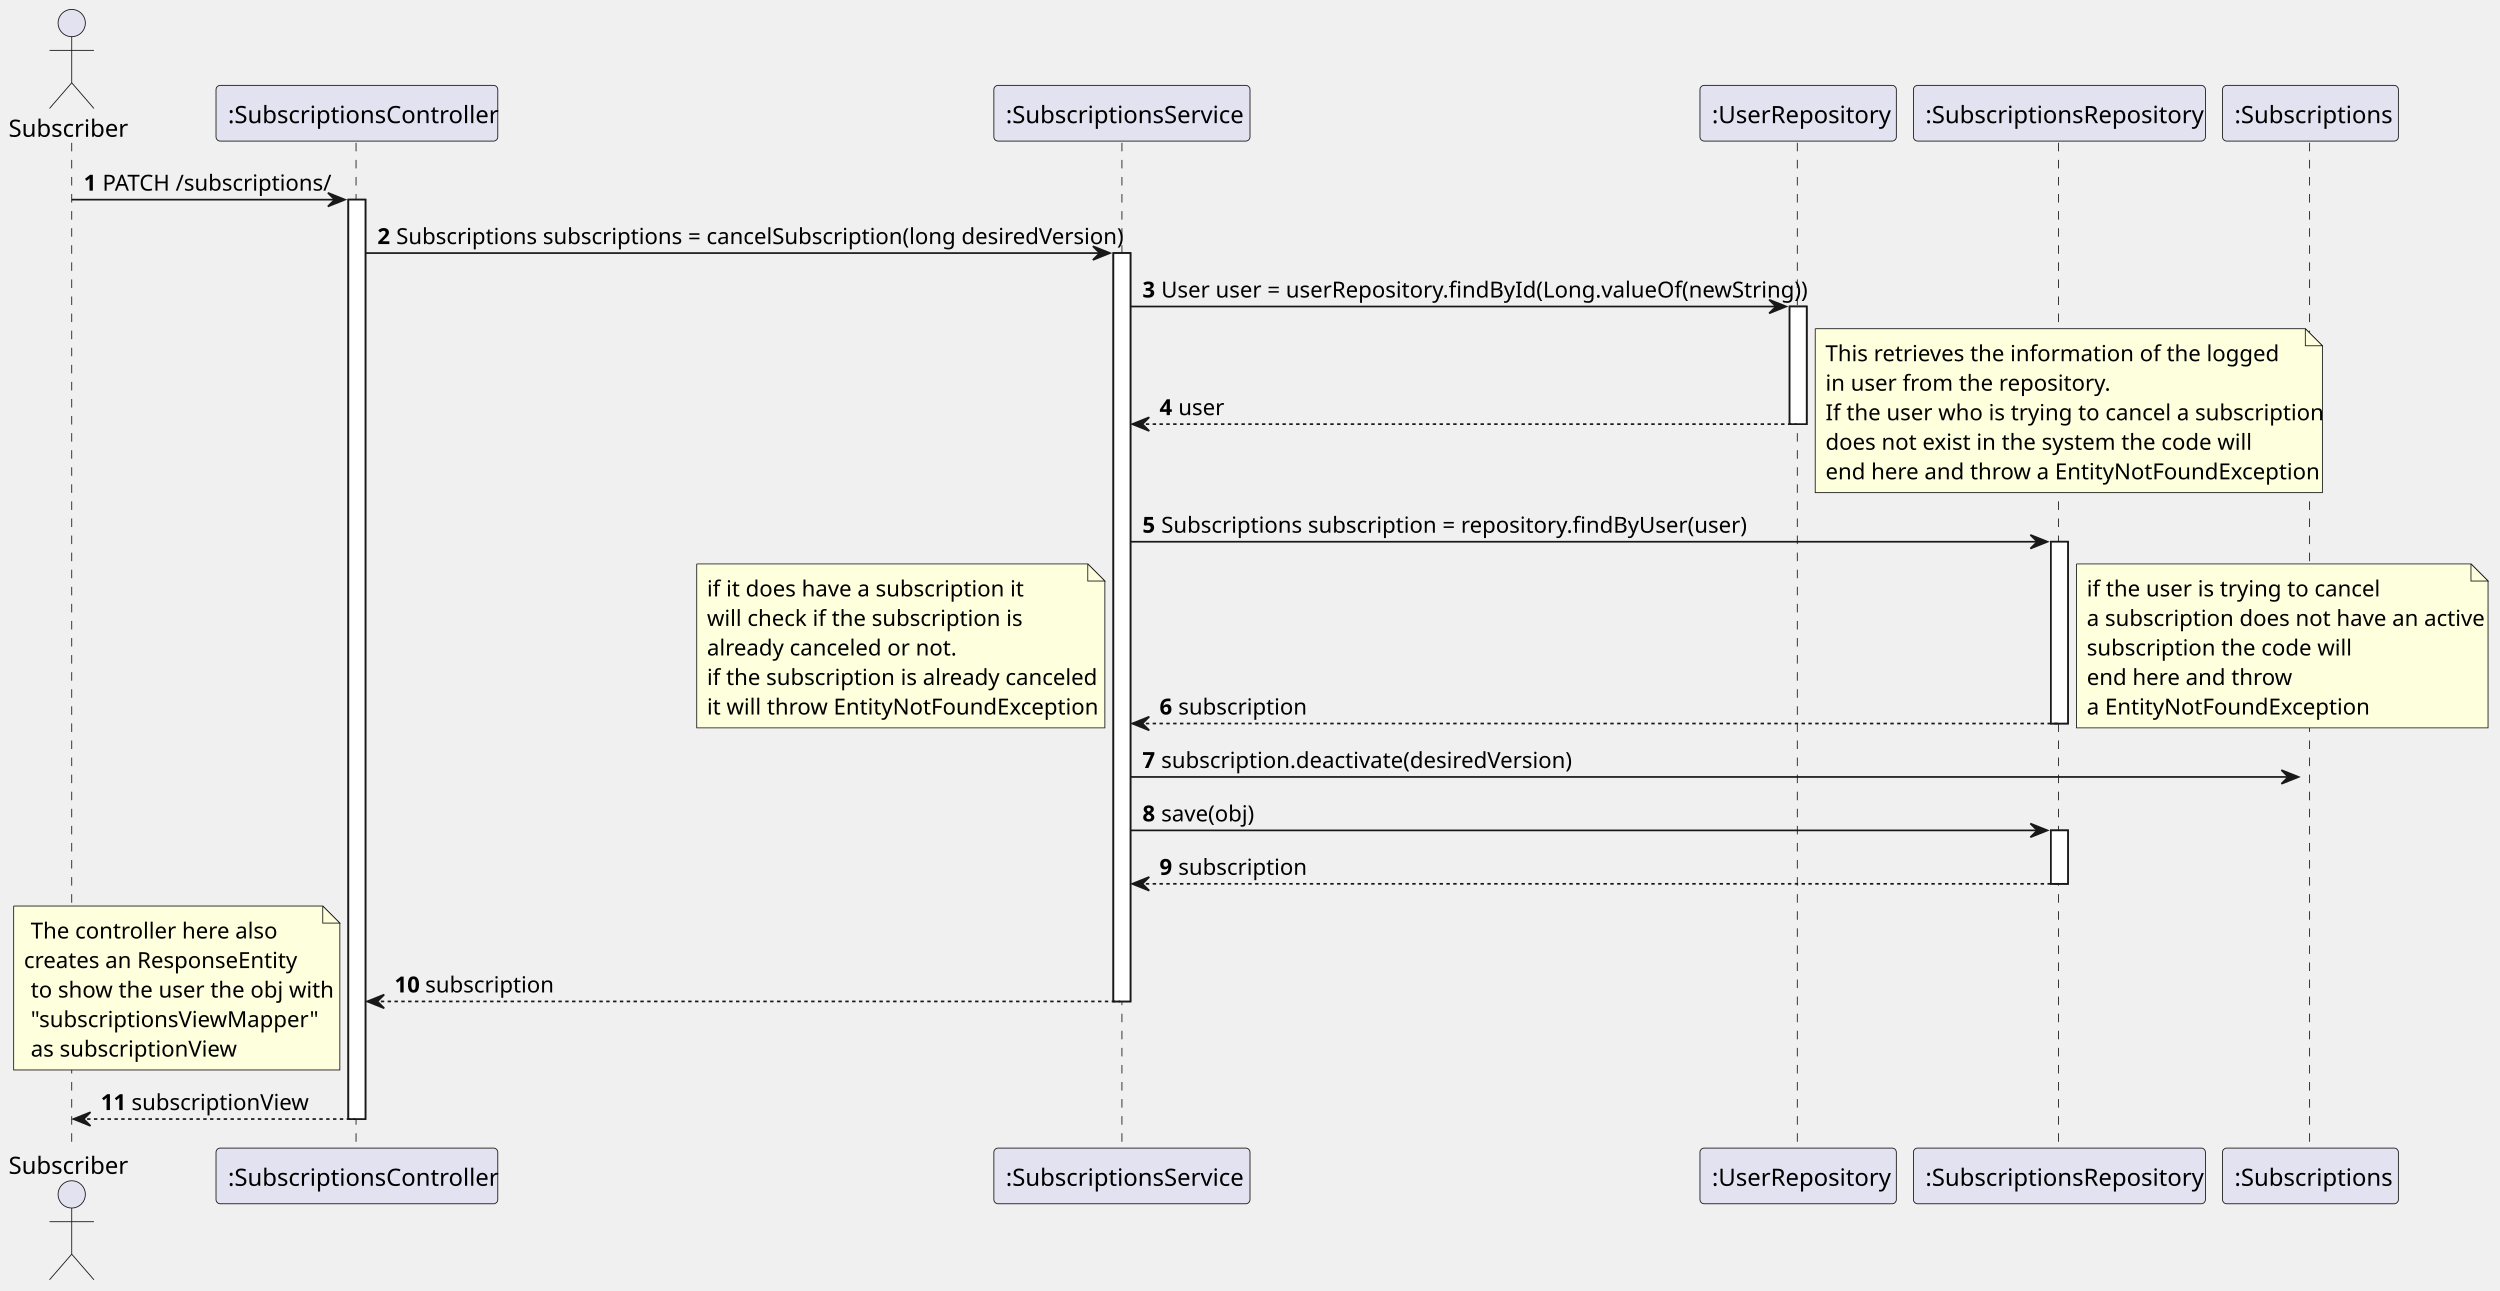
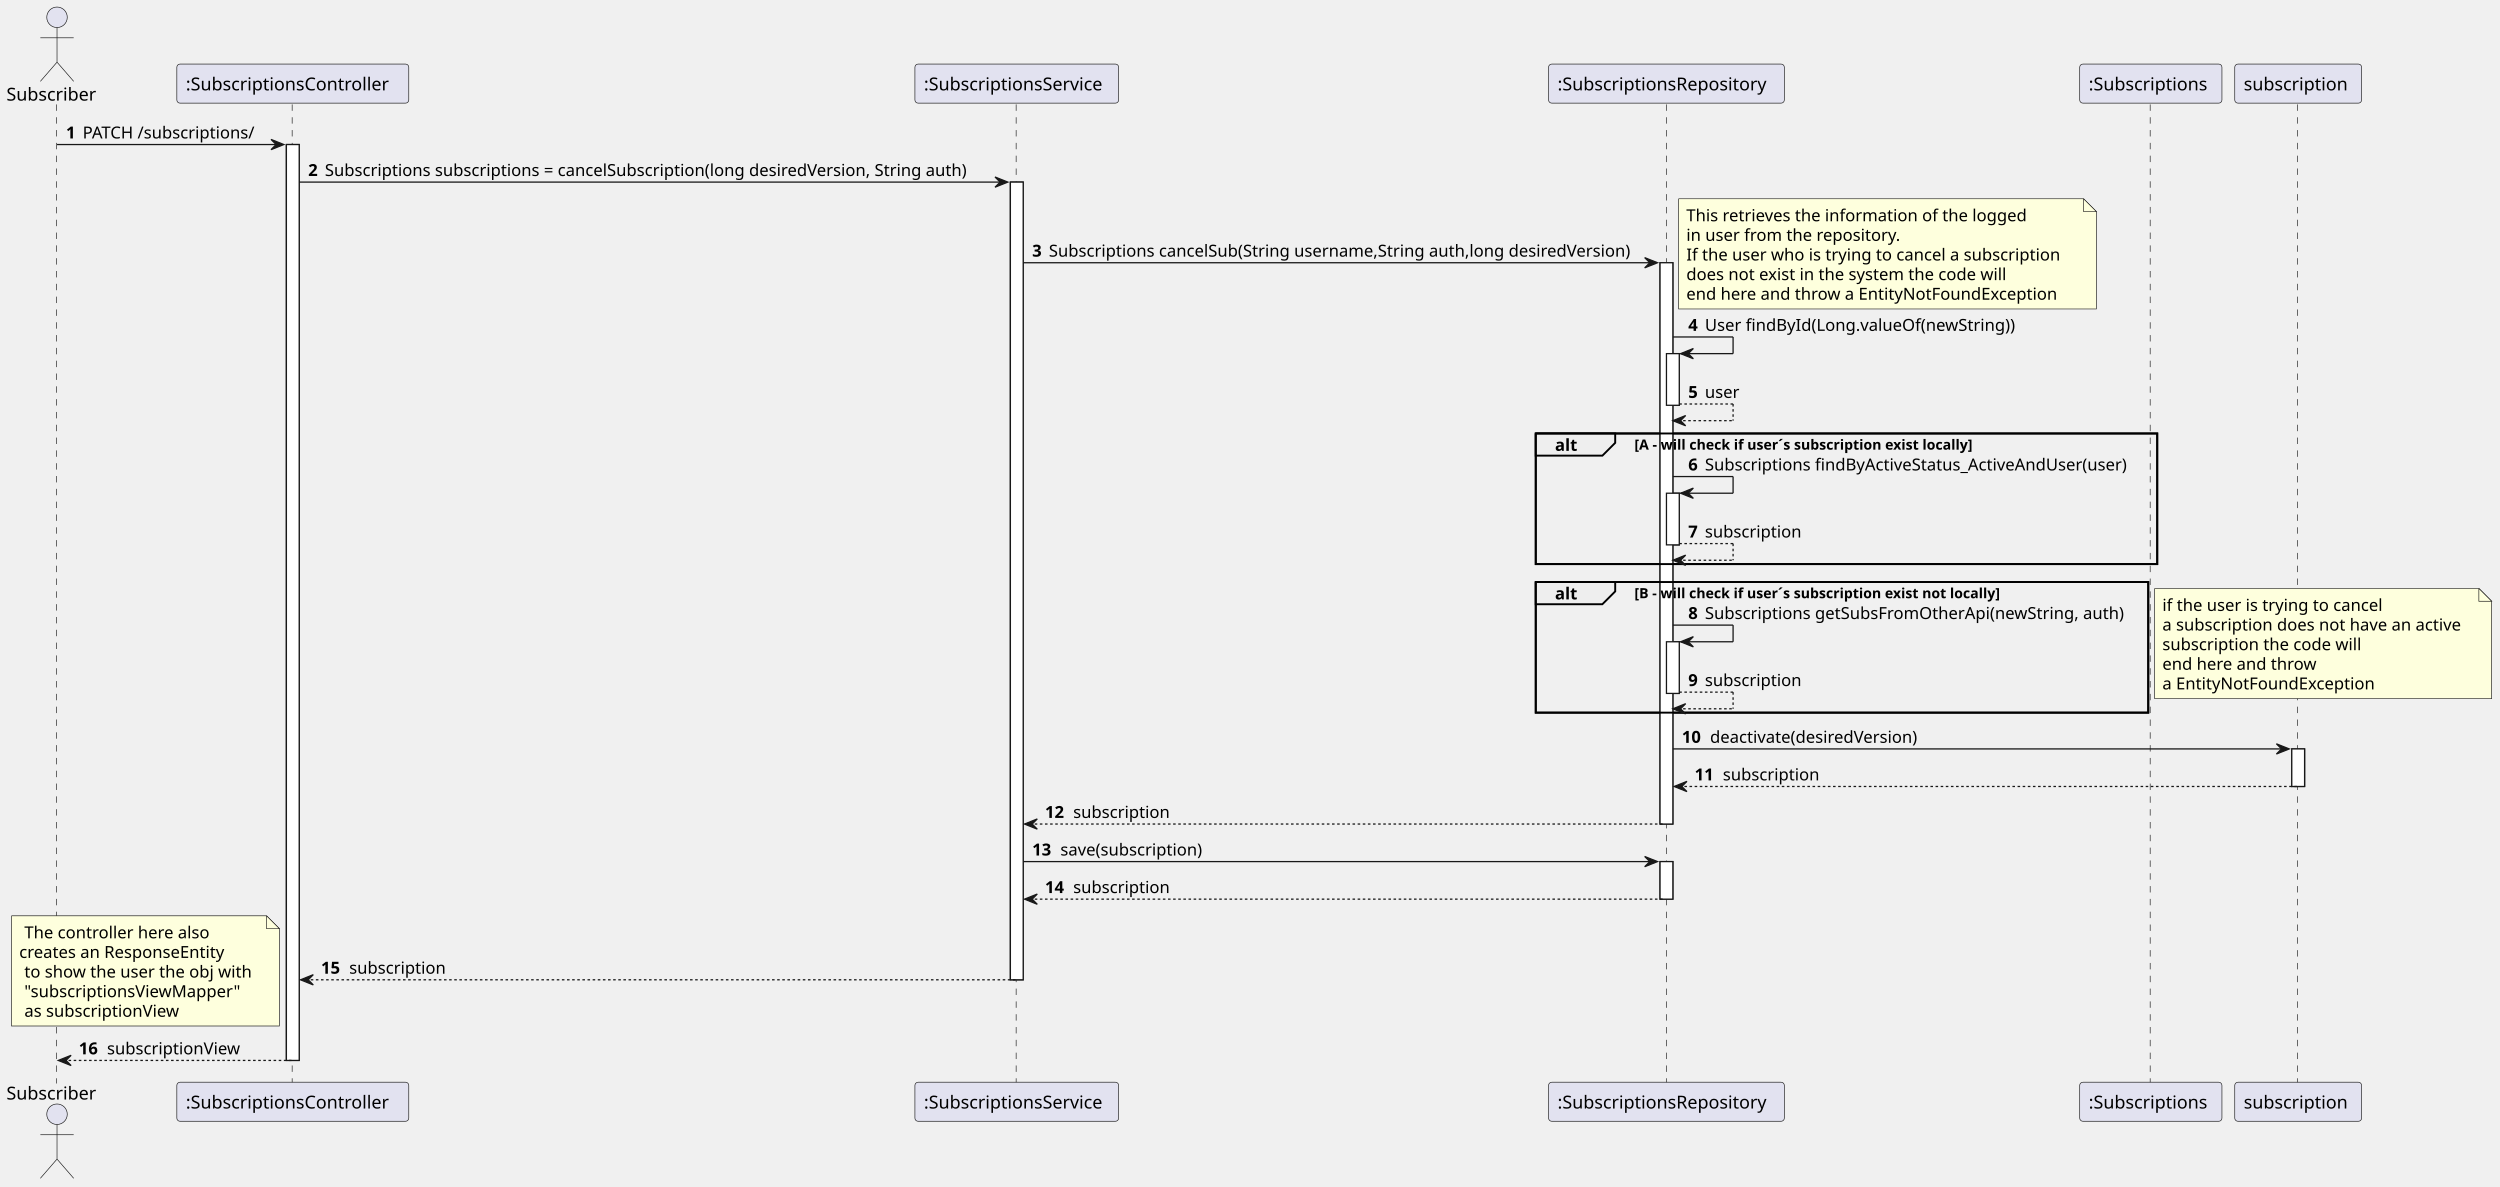
- <svg xmlns="http://www.w3.org/2000/svg" contentStyleType="text/css" height="756px" preserveAspectRatio="none" style="width:1464px;height:756px;background:#FFFFFF;" version="1.1" viewBox="0 0 1464 756" width="1464px" zoomAndPan="magnify">
+ <svg xmlns="http://www.w3.org/2000/svg" contentStyleType="text/css" height="926px" preserveAspectRatio="none" style="width:1951px;height:926px;background:#FFFFFF;" version="1.1" viewBox="0 0 1951 926" width="1951px" zoomAndPan="magnify">
  <defs />
  <g>
-     <rect fill="#FFFFFF" height="538.402" style="stroke:#181818;stroke-width:1.0;" width="10" x="204" y="116.912" />
-     <rect fill="#FFFFFF" height="438.238" style="stroke:#181818;stroke-width:1.0;" width="10" x="652" y="148.203" />
-     <rect fill="#FFFFFF" height="68.873" style="stroke:#181818;stroke-width:1.0;" width="10" x="1048" y="179.494" />
-     <rect fill="#FFFFFF" height="106.455" style="stroke:#181818;stroke-width:1.0;" width="10" x="1201" y="317.24" />
-     <rect fill="#FFFFFF" height="31.291" style="stroke:#181818;stroke-width:1.0;" width="10" x="1201" y="486.277" />
-     <line style="stroke:#181818;stroke-width:0.5;stroke-dasharray:5.0,5.0;" x1="42" x2="42" y1="83.621" y2="673.314" />
-     <line style="stroke:#181818;stroke-width:0.5;stroke-dasharray:5.0,5.0;" x1="208.5" x2="208.5" y1="83.621" y2="673.314" />
-     <line style="stroke:#181818;stroke-width:0.5;stroke-dasharray:5.0,5.0;" x1="657" x2="657" y1="83.621" y2="673.314" />
-     <line style="stroke:#181818;stroke-width:0.5;stroke-dasharray:5.0,5.0;" x1="1052.5" x2="1052.5" y1="83.621" y2="673.314" />
-     <line style="stroke:#181818;stroke-width:0.5;stroke-dasharray:5.0,5.0;" x1="1205.5" x2="1205.5" y1="83.621" y2="673.314" />
-     <line style="stroke:#181818;stroke-width:0.5;stroke-dasharray:5.0,5.0;" x1="1352.5" x2="1352.5" y1="83.621" y2="673.314" />
-     <text fill="#000000" font-family="sans-serif" font-size="14" lengthAdjust="spacing" textLength="68" x="5" y="80.107">Subscriber</text>
-     <ellipse cx="42" cy="13.5" fill="#E2E2F0" rx="8" ry="8" style="stroke:#181818;stroke-width:0.5;" />
-     <path d="M42,21.5 L42,48.5 M29,29.5 L55,29.5 M42,48.5 L29,63.5 M42,48.5 L55,63.5 " fill="none" style="stroke:#181818;stroke-width:0.5;" />
-     <text fill="#000000" font-family="sans-serif" font-size="14" lengthAdjust="spacing" textLength="68" x="5" y="687.422">Subscriber</text>
-     <ellipse cx="42" cy="699.436" fill="#E2E2F0" rx="8" ry="8" style="stroke:#181818;stroke-width:0.5;" />
-     <path d="M42,707.436 L42,734.436 M29,715.436 L55,715.436 M42,734.436 L29,749.436 M42,734.436 L55,749.436 " fill="none" style="stroke:#181818;stroke-width:0.5;" />
-     <rect fill="#E2E2F0" height="32.621" rx="2.5" ry="2.5" style="stroke:#181818;stroke-width:0.5;" width="165" x="126.5" y="50" />
-     <text fill="#000000" font-family="sans-serif" font-size="14" lengthAdjust="spacing" textLength="151" x="133.5" y="72.107">:SubscriptionsController</text>
-     <rect fill="#E2E2F0" height="32.621" rx="2.5" ry="2.5" style="stroke:#181818;stroke-width:0.5;" width="165" x="126.5" y="672.314" />
-     <text fill="#000000" font-family="sans-serif" font-size="14" lengthAdjust="spacing" textLength="151" x="133.5" y="694.422">:SubscriptionsController</text>
-     <rect fill="#E2E2F0" height="32.621" rx="2.5" ry="2.5" style="stroke:#181818;stroke-width:0.5;" width="150" x="582" y="50" />
-     <text fill="#000000" font-family="sans-serif" font-size="14" lengthAdjust="spacing" textLength="136" x="589" y="72.107">:SubscriptionsService</text>
-     <rect fill="#E2E2F0" height="32.621" rx="2.5" ry="2.5" style="stroke:#181818;stroke-width:0.5;" width="150" x="582" y="672.314" />
-     <text fill="#000000" font-family="sans-serif" font-size="14" lengthAdjust="spacing" textLength="136" x="589" y="694.422">:SubscriptionsService</text>
-     <rect fill="#E2E2F0" height="32.621" rx="2.5" ry="2.5" style="stroke:#181818;stroke-width:0.5;" width="115" x="995.5" y="50" />
-     <text fill="#000000" font-family="sans-serif" font-size="14" lengthAdjust="spacing" textLength="101" x="1002.5" y="72.107">:UserRepository</text>
-     <rect fill="#E2E2F0" height="32.621" rx="2.5" ry="2.5" style="stroke:#181818;stroke-width:0.5;" width="115" x="995.5" y="672.314" />
-     <text fill="#000000" font-family="sans-serif" font-size="14" lengthAdjust="spacing" textLength="101" x="1002.5" y="694.422">:UserRepository</text>
-     <rect fill="#E2E2F0" height="32.621" rx="2.5" ry="2.5" style="stroke:#181818;stroke-width:0.5;" width="171" x="1120.5" y="50" />
-     <text fill="#000000" font-family="sans-serif" font-size="14" lengthAdjust="spacing" textLength="157" x="1127.5" y="72.107">:SubscriptionsRepository</text>
-     <rect fill="#E2E2F0" height="32.621" rx="2.5" ry="2.5" style="stroke:#181818;stroke-width:0.5;" width="171" x="1120.5" y="672.314" />
-     <text fill="#000000" font-family="sans-serif" font-size="14" lengthAdjust="spacing" textLength="157" x="1127.5" y="694.422">:SubscriptionsRepository</text>
-     <rect fill="#E2E2F0" height="32.621" rx="2.5" ry="2.5" style="stroke:#181818;stroke-width:0.5;" width="103" x="1301.5" y="50" />
-     <text fill="#000000" font-family="sans-serif" font-size="14" lengthAdjust="spacing" textLength="89" x="1308.5" y="72.107">:Subscriptions</text>
-     <rect fill="#E2E2F0" height="32.621" rx="2.5" ry="2.5" style="stroke:#181818;stroke-width:0.5;" width="103" x="1301.5" y="672.314" />
-     <text fill="#000000" font-family="sans-serif" font-size="14" lengthAdjust="spacing" textLength="89" x="1308.5" y="694.422">:Subscriptions</text>
-     <rect fill="#FFFFFF" height="538.402" style="stroke:#181818;stroke-width:1.0;" width="10" x="204" y="116.912" />
-     <rect fill="#FFFFFF" height="438.238" style="stroke:#181818;stroke-width:1.0;" width="10" x="652" y="148.203" />
-     <rect fill="#FFFFFF" height="68.873" style="stroke:#181818;stroke-width:1.0;" width="10" x="1048" y="179.494" />
-     <rect fill="#FFFFFF" height="106.455" style="stroke:#181818;stroke-width:1.0;" width="10" x="1201" y="317.24" />
-     <rect fill="#FFFFFF" height="31.291" style="stroke:#181818;stroke-width:1.0;" width="10" x="1201" y="486.277" />
-     <polygon fill="#181818" points="192,112.912,202,116.912,192,120.912,196,116.912" style="stroke:#181818;stroke-width:1.0;" />
-     <line style="stroke:#181818;stroke-width:1.0;" x1="42" x2="198" y1="116.912" y2="116.912" />
-     <text fill="#000000" font-family="sans-serif" font-size="13" font-weight="bold" lengthAdjust="spacing" textLength="7" x="49" y="111.649">1</text>
-     <text fill="#000000" font-family="sans-serif" font-size="13" lengthAdjust="spacing" textLength="132" x="60" y="111.649">PATCH /subscriptions/</text>
-     <polygon fill="#181818" points="640,144.203,650,148.203,640,152.203,644,148.203" style="stroke:#181818;stroke-width:1.0;" />
-     <line style="stroke:#181818;stroke-width:1.0;" x1="214" x2="646" y1="148.203" y2="148.203" />
-     <text fill="#000000" font-family="sans-serif" font-size="13" font-weight="bold" lengthAdjust="spacing" textLength="7" x="221" y="142.94">2</text>
-     <text fill="#000000" font-family="sans-serif" font-size="13" lengthAdjust="spacing" textLength="408" x="232" y="142.94">Subscriptions subscriptions = cancelSubscription(long desiredVersion)</text>
-     <polygon fill="#181818" points="1036,175.494,1046,179.494,1036,183.494,1040,179.494" style="stroke:#181818;stroke-width:1.0;" />
-     <line style="stroke:#181818;stroke-width:1.0;" x1="662" x2="1042" y1="179.494" y2="179.494" />
-     <text fill="#000000" font-family="sans-serif" font-size="13" font-weight="bold" lengthAdjust="spacing" textLength="7" x="669" y="174.231">3</text>
-     <text fill="#000000" font-family="sans-serif" font-size="13" lengthAdjust="spacing" textLength="356" x="680" y="174.231">User user = userRepository.findById(Long.valueOf(newString))</text>
-     <polygon fill="#181818" points="673,244.367,663,248.367,673,252.367,669,248.367" style="stroke:#181818;stroke-width:1.0;" />
-     <line style="stroke:#181818;stroke-width:1.0;stroke-dasharray:2.0,2.0;" x1="667" x2="1052" y1="248.367" y2="248.367" />
-     <text fill="#000000" font-family="sans-serif" font-size="13" font-weight="bold" lengthAdjust="spacing" textLength="7" x="679" y="243.105">4</text>
-     <text fill="#000000" font-family="sans-serif" font-size="13" lengthAdjust="spacing" textLength="25" x="690" y="243.105">user</text>
-     <path d="M1063,192.494 L1063,288.494 L1360,288.494 L1360,202.494 L1350,192.494 L1063,192.494 " fill="#FEFFDD" style="stroke:#181818;stroke-width:0.5;" />
-     <path d="M1350,192.494 L1350,202.494 L1360,202.494 L1350,192.494 " fill="#FEFFDD" style="stroke:#181818;stroke-width:0.5;" />
-     <text fill="#000000" font-family="sans-serif" font-size="13" lengthAdjust="spacing" textLength="243" x="1069" y="211.523">This retrieves the information of the logged</text>
-     <text fill="#000000" font-family="sans-serif" font-size="13" lengthAdjust="spacing" textLength="155" x="1069" y="228.814">in user from the repository.</text>
-     <text fill="#000000" font-family="sans-serif" font-size="13" lengthAdjust="spacing" textLength="276" x="1069" y="246.105">If the user who is trying to cancel a subscription</text>
-     <text fill="#000000" font-family="sans-serif" font-size="13" lengthAdjust="spacing" textLength="245" x="1069" y="263.396">does not exist in the system  the code will</text>
-     <text fill="#000000" font-family="sans-serif" font-size="13" lengthAdjust="spacing" textLength="273" x="1069" y="280.687">end here and throw a EntityNotFoundException</text>
-     <polygon fill="#181818" points="1189,313.24,1199,317.24,1189,321.24,1193,317.24" style="stroke:#181818;stroke-width:1.0;" />
-     <line style="stroke:#181818;stroke-width:1.0;" x1="662" x2="1195" y1="317.24" y2="317.24" />
-     <text fill="#000000" font-family="sans-serif" font-size="13" font-weight="bold" lengthAdjust="spacing" textLength="7" x="669" y="311.978">5</text>
-     <text fill="#000000" font-family="sans-serif" font-size="13" lengthAdjust="spacing" textLength="326" x="680" y="311.978">Subscriptions subscription = repository.findByUser(user)</text>
-     <polygon fill="#181818" points="673,419.695,663,423.695,673,427.695,669,423.695" style="stroke:#181818;stroke-width:1.0;" />
-     <line style="stroke:#181818;stroke-width:1.0;stroke-dasharray:2.0,2.0;" x1="667" x2="1205" y1="423.695" y2="423.695" />
-     <text fill="#000000" font-family="sans-serif" font-size="13" font-weight="bold" lengthAdjust="spacing" textLength="7" x="679" y="418.433">6</text>
-     <text fill="#000000" font-family="sans-serif" font-size="13" lengthAdjust="spacing" textLength="70" x="690" y="418.433">subscription</text>
-     <path d="M1216,330.24 L1216,426.24 L1457,426.24 L1457,340.24 L1447,330.24 L1216,330.24 " fill="#FEFFDD" style="stroke:#181818;stroke-width:0.5;" />
-     <path d="M1447,330.24 L1447,340.24 L1457,340.24 L1447,330.24 " fill="#FEFFDD" style="stroke:#181818;stroke-width:0.5;" />
-     <text fill="#000000" font-family="sans-serif" font-size="13" lengthAdjust="spacing" textLength="164" x="1222" y="349.269">if the user is trying to cancel</text>
-     <text fill="#000000" font-family="sans-serif" font-size="13" lengthAdjust="spacing" textLength="220" x="1222" y="366.56">a subscription does not have an active</text>
-     <text fill="#000000" font-family="sans-serif" font-size="13" lengthAdjust="spacing" textLength="146" x="1222" y="383.851">subscription the code will</text>
-     <text fill="#000000" font-family="sans-serif" font-size="13" lengthAdjust="spacing" textLength="110" x="1222" y="401.142">end here and throw</text>
-     <text fill="#000000" font-family="sans-serif" font-size="13" lengthAdjust="spacing" textLength="159" x="1222" y="418.433">a EntityNotFoundException</text>
-     <path d="M408,330.24 L408,426.24 L647,426.24 L647,340.24 L637,330.24 L408,330.24 " fill="#FEFFDD" style="stroke:#181818;stroke-width:0.5;" />
-     <path d="M637,330.24 L637,340.24 L647,340.24 L637,330.24 " fill="#FEFFDD" style="stroke:#181818;stroke-width:0.5;" />
-     <text fill="#000000" font-family="sans-serif" font-size="13" lengthAdjust="spacing" textLength="175" x="414" y="349.269">if it does have a subscription it</text>
-     <text fill="#000000" font-family="sans-serif" font-size="13" lengthAdjust="spacing" textLength="177" x="414" y="366.56">will check if the subscription is</text>
-     <text fill="#000000" font-family="sans-serif" font-size="13" lengthAdjust="spacing" textLength="139" x="414" y="383.851">already canceled or not.</text>
-     <text fill="#000000" font-family="sans-serif" font-size="13" lengthAdjust="spacing" textLength="218" x="414" y="401.142">if the subscription is already canceled</text>
-     <text fill="#000000" font-family="sans-serif" font-size="13" lengthAdjust="spacing" textLength="216" x="414" y="418.433">it will throw EntityNotFoundException</text>
-     <polygon fill="#181818" points="1336,450.986,1346,454.986,1336,458.986,1340,454.986" style="stroke:#181818;stroke-width:1.0;" />
-     <line style="stroke:#181818;stroke-width:1.0;" x1="662" x2="1342" y1="454.986" y2="454.986" />
-     <text fill="#000000" font-family="sans-serif" font-size="13" font-weight="bold" lengthAdjust="spacing" textLength="7" x="669" y="449.724">7</text>
-     <text fill="#000000" font-family="sans-serif" font-size="13" lengthAdjust="spacing" textLength="226" x="680" y="449.724">subscription.deactivate(desiredVersion)</text>
-     <polygon fill="#181818" points="1189,482.277,1199,486.277,1189,490.277,1193,486.277" style="stroke:#181818;stroke-width:1.0;" />
-     <line style="stroke:#181818;stroke-width:1.0;" x1="662" x2="1195" y1="486.277" y2="486.277" />
-     <text fill="#000000" font-family="sans-serif" font-size="13" font-weight="bold" lengthAdjust="spacing" textLength="7" x="669" y="481.015">8</text>
-     <text fill="#000000" font-family="sans-serif" font-size="13" lengthAdjust="spacing" textLength="51" x="680" y="481.015">save(obj)</text>
-     <polygon fill="#181818" points="673,513.568,663,517.568,673,521.568,669,517.568" style="stroke:#181818;stroke-width:1.0;" />
-     <line style="stroke:#181818;stroke-width:1.0;stroke-dasharray:2.0,2.0;" x1="667" x2="1205" y1="517.568" y2="517.568" />
-     <text fill="#000000" font-family="sans-serif" font-size="13" font-weight="bold" lengthAdjust="spacing" textLength="7" x="679" y="512.306">9</text>
-     <text fill="#000000" font-family="sans-serif" font-size="13" lengthAdjust="spacing" textLength="70" x="690" y="512.306">subscription</text>
-     <polygon fill="#181818" points="225,582.441,215,586.441,225,590.441,221,586.441" style="stroke:#181818;stroke-width:1.0;" />
-     <line style="stroke:#181818;stroke-width:1.0;stroke-dasharray:2.0,2.0;" x1="219" x2="656" y1="586.441" y2="586.441" />
-     <text fill="#000000" font-family="sans-serif" font-size="13" font-weight="bold" lengthAdjust="spacing" textLength="14" x="231" y="581.179">10</text>
-     <text fill="#000000" font-family="sans-serif" font-size="13" lengthAdjust="spacing" textLength="70" x="249" y="581.179">subscription</text>
-     <path d="M8,530.568 L8,626.568 L199,626.568 L199,540.568 L189,530.568 L8,530.568 " fill="#FEFFDD" style="stroke:#181818;stroke-width:0.5;" />
-     <path d="M189,530.568 L189,540.568 L199,540.568 L189,530.568 " fill="#FEFFDD" style="stroke:#181818;stroke-width:0.5;" />
-     <text fill="#000000" font-family="sans-serif" font-size="13" lengthAdjust="spacing" textLength="135" x="18" y="549.597">The controller here also</text>
-     <text fill="#000000" font-family="sans-serif" font-size="13" lengthAdjust="spacing" textLength="157" x="14" y="566.888">creates an ResponseEntity</text>
-     <text fill="#000000" font-family="sans-serif" font-size="13" lengthAdjust="spacing" textLength="166" x="18" y="584.179">to show the user the obj with</text>
-     <text fill="#000000" font-family="sans-serif" font-size="13" lengthAdjust="spacing" textLength="158" x="18" y="601.47">"subscriptionsViewMapper"</text>
-     <text fill="#000000" font-family="sans-serif" font-size="13" lengthAdjust="spacing" textLength="116" x="18" y="618.761">as subscriptionView</text>
-     <polygon fill="#181818" points="53,651.314,43,655.314,53,659.314,49,655.314" style="stroke:#181818;stroke-width:1.0;" />
-     <line style="stroke:#181818;stroke-width:1.0;stroke-dasharray:2.0,2.0;" x1="47" x2="208" y1="655.314" y2="655.314" />
-     <text fill="#000000" font-family="sans-serif" font-size="13" font-weight="bold" lengthAdjust="spacing" textLength="14" x="59" y="650.052">11</text>
-     <text fill="#000000" font-family="sans-serif" font-size="13" lengthAdjust="spacing" textLength="98" x="77" y="650.052">subscriptionView</text>
+     <rect fill="#FFFFFF" height="714.764" style="stroke:#181818;stroke-width:1.0;" width="10" x="223.5" y="112.799" />
+     <rect fill="#FFFFFF" height="622.521" style="stroke:#181818;stroke-width:1.0;" width="10" x="788.5" y="142.109" />
+     <rect fill="#FFFFFF" height="438.037" style="stroke:#181818;stroke-width:1.0;" width="10" x="1295.5" y="205.041" />
+     <rect fill="#FFFFFF" height="40.31" style="stroke:#181818;stroke-width:1.0;" width="10" x="1300.5" y="275.973" />
+     <rect fill="#FFFFFF" height="40.31" style="stroke:#181818;stroke-width:1.0;" width="10" x="1300.5" y="384.904" />
+     <rect fill="#FFFFFF" height="40.31" style="stroke:#181818;stroke-width:1.0;" width="10" x="1300.5" y="500.836" />
+     <rect fill="#FFFFFF" height="29.311" style="stroke:#181818;stroke-width:1.0;" width="10" x="1295.5" y="672.389" />
+     <rect fill="#FFFFFF" height="29.311" style="stroke:#181818;stroke-width:1.0;" width="10" x="1788.5" y="584.457" />
+     <rect fill="none" height="101.932" style="stroke:#000000;stroke-width:1.5;" width="485" x="1198.5" y="338.283" />
+     <rect fill="none" height="101.932" style="stroke:#000000;stroke-width:1.5;" width="478" x="1198.5" y="454.215" />
+     <line style="stroke:#181818;stroke-width:0.5;stroke-dasharray:5.0,5.0;" x1="44" x2="44" y1="81.488" y2="845.562" />
+     <line style="stroke:#181818;stroke-width:0.5;stroke-dasharray:5.0,5.0;" x1="228" x2="228" y1="81.488" y2="845.562" />
+     <line style="stroke:#181818;stroke-width:0.5;stroke-dasharray:5.0,5.0;" x1="793" x2="793" y1="81.488" y2="845.562" />
+     <line style="stroke:#181818;stroke-width:0.5;stroke-dasharray:5.0,5.0;" x1="1300.5" x2="1300.5" y1="81.488" y2="845.562" />
+     <line style="stroke:#181818;stroke-width:0.5;stroke-dasharray:5.0,5.0;" x1="1678" x2="1678" y1="81.488" y2="845.562" />
+     <line style="stroke:#181818;stroke-width:0.5;stroke-dasharray:5.0,5.0;" x1="1793" x2="1793" y1="81.488" y2="845.562" />
+     <text fill="#000000" font-family="sans-serif" font-size="14" lengthAdjust="spacing" textLength="73" x="5" y="78.535">Subscriber</text>
+     <ellipse cx="44.5" cy="13.5" fill="#E2E2F0" rx="8" ry="8" style="stroke:#181818;stroke-width:0.5;" />
+     <path d="M44.5,21.5 L44.5,48.5 M31.5,29.5 L57.5,29.5 M44.5,48.5 L31.5,63.5 M44.5,48.5 L57.5,63.5 " fill="none" style="stroke:#181818;stroke-width:0.5;" />
+     <text fill="#000000" font-family="sans-serif" font-size="14" lengthAdjust="spacing" textLength="73" x="5" y="858.098">Subscriber</text>
+     <ellipse cx="44.5" cy="869.551" fill="#E2E2F0" rx="8" ry="8" style="stroke:#181818;stroke-width:0.5;" />
+     <path d="M44.5,877.551 L44.5,904.551 M31.5,885.551 L57.5,885.551 M44.5,904.551 L31.5,919.551 M44.5,904.551 L57.5,919.551 " fill="none" style="stroke:#181818;stroke-width:0.5;" />
+     <rect fill="#E2E2F0" height="30.488" rx="2.5" ry="2.5" style="stroke:#181818;stroke-width:0.5;" width="181" x="138" y="50" />
+     <text fill="#000000" font-family="sans-serif" font-size="14" lengthAdjust="spacing" textLength="167" x="145" y="70.535">:SubscriptionsController</text>
+     <rect fill="#E2E2F0" height="30.488" rx="2.5" ry="2.5" style="stroke:#181818;stroke-width:0.5;" width="181" x="138" y="844.562" />
+     <text fill="#000000" font-family="sans-serif" font-size="14" lengthAdjust="spacing" textLength="167" x="145" y="865.098">:SubscriptionsController</text>
+     <rect fill="#E2E2F0" height="30.488" rx="2.5" ry="2.5" style="stroke:#181818;stroke-width:0.5;" width="159" x="714" y="50" />
+     <text fill="#000000" font-family="sans-serif" font-size="14" lengthAdjust="spacing" textLength="145" x="721" y="70.535">:SubscriptionsService</text>
+     <rect fill="#E2E2F0" height="30.488" rx="2.5" ry="2.5" style="stroke:#181818;stroke-width:0.5;" width="159" x="714" y="844.562" />
+     <text fill="#000000" font-family="sans-serif" font-size="14" lengthAdjust="spacing" textLength="145" x="721" y="865.098">:SubscriptionsService</text>
+     <rect fill="#E2E2F0" height="30.488" rx="2.5" ry="2.5" style="stroke:#181818;stroke-width:0.5;" width="184" x="1208.5" y="50" />
+     <text fill="#000000" font-family="sans-serif" font-size="14" lengthAdjust="spacing" textLength="170" x="1215.5" y="70.535">:SubscriptionsRepository</text>
+     <rect fill="#E2E2F0" height="30.488" rx="2.5" ry="2.5" style="stroke:#181818;stroke-width:0.5;" width="184" x="1208.5" y="844.562" />
+     <text fill="#000000" font-family="sans-serif" font-size="14" lengthAdjust="spacing" textLength="170" x="1215.5" y="865.098">:SubscriptionsRepository</text>
+     <rect fill="#E2E2F0" height="30.488" rx="2.5" ry="2.5" style="stroke:#181818;stroke-width:0.5;" width="111" x="1623" y="50" />
+     <text fill="#000000" font-family="sans-serif" font-size="14" lengthAdjust="spacing" textLength="97" x="1630" y="70.535">:Subscriptions</text>
+     <rect fill="#E2E2F0" height="30.488" rx="2.5" ry="2.5" style="stroke:#181818;stroke-width:0.5;" width="111" x="1623" y="844.562" />
+     <text fill="#000000" font-family="sans-serif" font-size="14" lengthAdjust="spacing" textLength="97" x="1630" y="865.098">:Subscriptions</text>
+     <rect fill="#E2E2F0" height="30.488" rx="2.5" ry="2.5" style="stroke:#181818;stroke-width:0.5;" width="99" x="1744" y="50" />
+     <text fill="#000000" font-family="sans-serif" font-size="14" lengthAdjust="spacing" textLength="85" x="1751" y="70.535">subscription</text>
+     <rect fill="#E2E2F0" height="30.488" rx="2.5" ry="2.5" style="stroke:#181818;stroke-width:0.5;" width="99" x="1744" y="844.562" />
+     <text fill="#000000" font-family="sans-serif" font-size="14" lengthAdjust="spacing" textLength="85" x="1751" y="865.098">subscription</text>
+     <rect fill="#FFFFFF" height="714.764" style="stroke:#181818;stroke-width:1.0;" width="10" x="223.5" y="112.799" />
+     <rect fill="#FFFFFF" height="622.521" style="stroke:#181818;stroke-width:1.0;" width="10" x="788.5" y="142.109" />
+     <rect fill="#FFFFFF" height="438.037" style="stroke:#181818;stroke-width:1.0;" width="10" x="1295.5" y="205.041" />
+     <rect fill="#FFFFFF" height="40.31" style="stroke:#181818;stroke-width:1.0;" width="10" x="1300.5" y="275.973" />
+     <rect fill="#FFFFFF" height="40.31" style="stroke:#181818;stroke-width:1.0;" width="10" x="1300.5" y="384.904" />
+     <rect fill="#FFFFFF" height="40.31" style="stroke:#181818;stroke-width:1.0;" width="10" x="1300.5" y="500.836" />
+     <rect fill="#FFFFFF" height="29.311" style="stroke:#181818;stroke-width:1.0;" width="10" x="1295.5" y="672.389" />
+     <rect fill="#FFFFFF" height="29.311" style="stroke:#181818;stroke-width:1.0;" width="10" x="1788.5" y="584.457" />
+     <polygon fill="#181818" points="211.5,108.799,221.5,112.799,211.5,116.799,215.5,112.799" style="stroke:#181818;stroke-width:1.0;" />
+     <line style="stroke:#181818;stroke-width:1.0;" x1="44.5" x2="217.5" y1="112.799" y2="112.799" />
+     <text fill="#000000" font-family="sans-serif" font-size="13" font-weight="bold" lengthAdjust="spacing" textLength="9" x="51.5" y="108.057">1</text>
+     <text fill="#000000" font-family="sans-serif" font-size="13" lengthAdjust="spacing" textLength="147" x="64.5" y="108.057">PATCH /subscriptions/</text>
+     <polygon fill="#181818" points="776.5,138.109,786.5,142.109,776.5,146.109,780.5,142.109" style="stroke:#181818;stroke-width:1.0;" />
+     <line style="stroke:#181818;stroke-width:1.0;" x1="233.5" x2="782.5" y1="142.109" y2="142.109" />
+     <text fill="#000000" font-family="sans-serif" font-size="13" font-weight="bold" lengthAdjust="spacing" textLength="9" x="240.5" y="137.367">2</text>
+     <text fill="#000000" font-family="sans-serif" font-size="13" lengthAdjust="spacing" textLength="523" x="253.5" y="137.367">Subscriptions subscriptions = cancelSubscription(long desiredVersion, String auth)</text>
+     <polygon fill="#181818" points="1283.5,201.041,1293.5,205.041,1283.5,209.041,1287.5,205.041" style="stroke:#181818;stroke-width:1.0;" />
+     <line style="stroke:#181818;stroke-width:1.0;" x1="798.5" x2="1289.5" y1="205.041" y2="205.041" />
+     <text fill="#000000" font-family="sans-serif" font-size="13" font-weight="bold" lengthAdjust="spacing" textLength="9" x="805.5" y="200.299">3</text>
+     <text fill="#000000" font-family="sans-serif" font-size="13" lengthAdjust="spacing" textLength="465" x="818.5" y="200.299">Subscriptions cancelSub(String username,String auth,long desiredVersion)</text>
+     <path d="M1310,155.109 L1310,241.109 L1636,241.109 L1636,165.109 L1626,155.109 L1310,155.109 " fill="#FEFFDD" style="stroke:#181818;stroke-width:0.5;" />
+     <path d="M1626,155.109 L1626,165.109 L1636,165.109 L1626,155.109 " fill="#FEFFDD" style="stroke:#181818;stroke-width:0.5;" />
+     <text fill="#000000" font-family="sans-serif" font-size="13" lengthAdjust="spacing" textLength="275" x="1316" y="172.678">This retrieves the information of the logged</text>
+     <text fill="#000000" font-family="sans-serif" font-size="13" lengthAdjust="spacing" textLength="173" x="1316" y="187.988">in user from the repository.</text>
+     <text fill="#000000" font-family="sans-serif" font-size="13" lengthAdjust="spacing" textLength="305" x="1316" y="203.299">If the user who is trying to cancel a subscription</text>
+     <text fill="#000000" font-family="sans-serif" font-size="13" lengthAdjust="spacing" textLength="267" x="1316" y="218.609">does not exist in the system  the code will</text>
+     <text fill="#000000" font-family="sans-serif" font-size="13" lengthAdjust="spacing" textLength="296" x="1316" y="233.92">end here and throw a EntityNotFoundException</text>
+     <line style="stroke:#181818;stroke-width:1.0;" x1="1305.5" x2="1352.5" y1="262.973" y2="262.973" />
+     <line style="stroke:#181818;stroke-width:1.0;" x1="1352.5" x2="1352.5" y1="262.973" y2="275.973" />
+     <line style="stroke:#181818;stroke-width:1.0;" x1="1311.5" x2="1352.5" y1="275.973" y2="275.973" />
+     <polygon fill="#181818" points="1321.5,271.973,1311.5,275.973,1321.5,279.973,1317.5,275.973" style="stroke:#181818;stroke-width:1.0;" />
+     <text fill="#000000" font-family="sans-serif" font-size="13" font-weight="bold" lengthAdjust="spacing" textLength="9" x="1317.5" y="258.231">4</text>
+     <text fill="#000000" font-family="sans-serif" font-size="13" lengthAdjust="spacing" textLength="244" x="1330.5" y="258.231">User findById(Long.valueOf(newString))</text>
+     <line style="stroke:#181818;stroke-width:1.0;stroke-dasharray:2.0,2.0;" x1="1310.5" x2="1352.5" y1="315.283" y2="315.283" />
+     <line style="stroke:#181818;stroke-width:1.0;stroke-dasharray:2.0,2.0;" x1="1352.5" x2="1352.5" y1="315.283" y2="328.283" />
+     <line style="stroke:#181818;stroke-width:1.0;stroke-dasharray:2.0,2.0;" x1="1305.5" x2="1352.5" y1="328.283" y2="328.283" />
+     <polygon fill="#181818" points="1315.5,324.283,1305.5,328.283,1315.5,332.283,1311.5,328.283" style="stroke:#181818;stroke-width:1.0;" />
+     <text fill="#000000" font-family="sans-serif" font-size="13" font-weight="bold" lengthAdjust="spacing" textLength="9" x="1317.5" y="310.541">5</text>
+     <text fill="#000000" font-family="sans-serif" font-size="13" lengthAdjust="spacing" textLength="27" x="1330.5" y="310.541">user</text>
+     <path d="M1198.5,338.283 L1260.5,338.283 L1260.5,345.594 L1250.5,355.594 L1198.5,355.594 L1198.5,338.283 " fill="#EEEEEE" style="stroke:#000000;stroke-width:1.5;" />
+     <rect fill="none" height="101.932" style="stroke:#000000;stroke-width:1.5;" width="485" x="1198.5" y="338.283" />
+     <text fill="#000000" font-family="sans-serif" font-size="13" font-weight="bold" lengthAdjust="spacing" textLength="17" x="1213.5" y="351.852">alt</text>
+     <text fill="#000000" font-family="sans-serif" font-size="11" font-weight="bold" lengthAdjust="spacing" textLength="287" x="1275.5" y="350.918">[A - will check if user´s subscription exist locally]</text>
+     <line style="stroke:#181818;stroke-width:1.0;" x1="1305.5" x2="1352.5" y1="371.904" y2="371.904" />
+     <line style="stroke:#181818;stroke-width:1.0;" x1="1352.5" x2="1352.5" y1="371.904" y2="384.904" />
+     <line style="stroke:#181818;stroke-width:1.0;" x1="1311.5" x2="1352.5" y1="384.904" y2="384.904" />
+     <polygon fill="#181818" points="1321.5,380.904,1311.5,384.904,1321.5,388.904,1317.5,384.904" style="stroke:#181818;stroke-width:1.0;" />
+     <text fill="#000000" font-family="sans-serif" font-size="13" font-weight="bold" lengthAdjust="spacing" textLength="9" x="1317.5" y="367.162">6</text>
+     <text fill="#000000" font-family="sans-serif" font-size="13" lengthAdjust="spacing" textLength="341" x="1330.5" y="367.162">Subscriptions findByActiveStatus_ActiveAndUser(user)</text>
+     <line style="stroke:#181818;stroke-width:1.0;stroke-dasharray:2.0,2.0;" x1="1310.5" x2="1352.5" y1="424.215" y2="424.215" />
+     <line style="stroke:#181818;stroke-width:1.0;stroke-dasharray:2.0,2.0;" x1="1352.5" x2="1352.5" y1="424.215" y2="437.215" />
+     <line style="stroke:#181818;stroke-width:1.0;stroke-dasharray:2.0,2.0;" x1="1305.5" x2="1352.5" y1="437.215" y2="437.215" />
+     <polygon fill="#181818" points="1315.5,433.215,1305.5,437.215,1315.5,441.215,1311.5,437.215" style="stroke:#181818;stroke-width:1.0;" />
+     <text fill="#000000" font-family="sans-serif" font-size="13" font-weight="bold" lengthAdjust="spacing" textLength="9" x="1317.5" y="419.473">7</text>
+     <text fill="#000000" font-family="sans-serif" font-size="13" lengthAdjust="spacing" textLength="79" x="1330.5" y="419.473">subscription</text>
+     <path d="M1198.5,454.215 L1260.5,454.215 L1260.5,461.525 L1250.5,471.525 L1198.5,471.525 L1198.5,454.215 " fill="#EEEEEE" style="stroke:#000000;stroke-width:1.5;" />
+     <rect fill="none" height="101.932" style="stroke:#000000;stroke-width:1.5;" width="478" x="1198.5" y="454.215" />
+     <text fill="#000000" font-family="sans-serif" font-size="13" font-weight="bold" lengthAdjust="spacing" textLength="17" x="1213.5" y="467.783">alt</text>
+     <text fill="#000000" font-family="sans-serif" font-size="11" font-weight="bold" lengthAdjust="spacing" textLength="308" x="1275.5" y="466.85">[B - will check if user´s subscription exist not locally]</text>
+     <path d="M1681.5,459.215 L1681.5,545.215 L1944.5,545.215 L1944.5,469.215 L1934.5,459.215 L1681.5,459.215 " fill="#FEFFDD" style="stroke:#181818;stroke-width:0.5;" />
+     <path d="M1934.5,459.215 L1934.5,469.215 L1944.5,469.215 L1934.5,459.215 " fill="#FEFFDD" style="stroke:#181818;stroke-width:0.5;" />
+     <text fill="#000000" font-family="sans-serif" font-size="13" lengthAdjust="spacing" textLength="181" x="1687.5" y="476.783">if the user is trying to cancel</text>
+     <text fill="#000000" font-family="sans-serif" font-size="13" lengthAdjust="spacing" textLength="242" x="1687.5" y="492.094">a subscription does not have an active</text>
+     <text fill="#000000" font-family="sans-serif" font-size="13" lengthAdjust="spacing" textLength="163" x="1687.5" y="507.404">subscription the code will</text>
+     <text fill="#000000" font-family="sans-serif" font-size="13" lengthAdjust="spacing" textLength="121" x="1687.5" y="522.715">end here and throw</text>
+     <text fill="#000000" font-family="sans-serif" font-size="13" lengthAdjust="spacing" textLength="171" x="1687.5" y="538.025">a EntityNotFoundException</text>
+     <line style="stroke:#181818;stroke-width:1.0;" x1="1305.5" x2="1352.5" y1="487.836" y2="487.836" />
+     <line style="stroke:#181818;stroke-width:1.0;" x1="1352.5" x2="1352.5" y1="487.836" y2="500.836" />
+     <line style="stroke:#181818;stroke-width:1.0;" x1="1311.5" x2="1352.5" y1="500.836" y2="500.836" />
+     <polygon fill="#181818" points="1321.5,496.836,1311.5,500.836,1321.5,504.836,1317.5,500.836" style="stroke:#181818;stroke-width:1.0;" />
+     <text fill="#000000" font-family="sans-serif" font-size="13" font-weight="bold" lengthAdjust="spacing" textLength="9" x="1317.5" y="483.094">8</text>
+     <text fill="#000000" font-family="sans-serif" font-size="13" lengthAdjust="spacing" textLength="334" x="1330.5" y="483.094">Subscriptions getSubsFromOtherApi(newString, auth)</text>
+     <line style="stroke:#181818;stroke-width:1.0;stroke-dasharray:2.0,2.0;" x1="1310.5" x2="1352.5" y1="540.146" y2="540.146" />
+     <line style="stroke:#181818;stroke-width:1.0;stroke-dasharray:2.0,2.0;" x1="1352.5" x2="1352.5" y1="540.146" y2="553.146" />
+     <line style="stroke:#181818;stroke-width:1.0;stroke-dasharray:2.0,2.0;" x1="1305.5" x2="1352.5" y1="553.146" y2="553.146" />
+     <polygon fill="#181818" points="1315.5,549.146,1305.5,553.146,1315.5,557.146,1311.5,553.146" style="stroke:#181818;stroke-width:1.0;" />
+     <text fill="#000000" font-family="sans-serif" font-size="13" font-weight="bold" lengthAdjust="spacing" textLength="9" x="1317.5" y="535.404">9</text>
+     <text fill="#000000" font-family="sans-serif" font-size="13" lengthAdjust="spacing" textLength="79" x="1330.5" y="535.404">subscription</text>
+     <polygon fill="#181818" points="1776.5,580.457,1786.5,584.457,1776.5,588.457,1780.5,584.457" style="stroke:#181818;stroke-width:1.0;" />
+     <line style="stroke:#181818;stroke-width:1.0;" x1="1305.5" x2="1782.5" y1="584.457" y2="584.457" />
+     <text fill="#000000" font-family="sans-serif" font-size="13" font-weight="bold" lengthAdjust="spacing" textLength="18" x="1312.5" y="579.715">10</text>
+     <text fill="#000000" font-family="sans-serif" font-size="13" lengthAdjust="spacing" textLength="165" x="1334.5" y="579.715">deactivate(desiredVersion)</text>
+     <polygon fill="#181818" points="1316.5,609.768,1306.5,613.768,1316.5,617.768,1312.5,613.768" style="stroke:#181818;stroke-width:1.0;" />
+     <line style="stroke:#181818;stroke-width:1.0;stroke-dasharray:2.0,2.0;" x1="1310.5" x2="1792.5" y1="613.768" y2="613.768" />
+     <text fill="#000000" font-family="sans-serif" font-size="13" font-weight="bold" lengthAdjust="spacing" textLength="18" x="1322.5" y="609.025">11</text>
+     <text fill="#000000" font-family="sans-serif" font-size="13" lengthAdjust="spacing" textLength="79" x="1344.5" y="609.025">subscription</text>
+     <polygon fill="#181818" points="809.5,639.078,799.5,643.078,809.5,647.078,805.5,643.078" style="stroke:#181818;stroke-width:1.0;" />
+     <line style="stroke:#181818;stroke-width:1.0;stroke-dasharray:2.0,2.0;" x1="803.5" x2="1299.5" y1="643.078" y2="643.078" />
+     <text fill="#000000" font-family="sans-serif" font-size="13" font-weight="bold" lengthAdjust="spacing" textLength="18" x="815.5" y="638.336">12</text>
+     <text fill="#000000" font-family="sans-serif" font-size="13" lengthAdjust="spacing" textLength="79" x="837.5" y="638.336">subscription</text>
+     <polygon fill="#181818" points="1283.5,668.389,1293.5,672.389,1283.5,676.389,1287.5,672.389" style="stroke:#181818;stroke-width:1.0;" />
+     <line style="stroke:#181818;stroke-width:1.0;" x1="798.5" x2="1289.5" y1="672.389" y2="672.389" />
+     <text fill="#000000" font-family="sans-serif" font-size="13" font-weight="bold" lengthAdjust="spacing" textLength="18" x="805.5" y="667.646">13</text>
+     <text fill="#000000" font-family="sans-serif" font-size="13" lengthAdjust="spacing" textLength="115" x="827.5" y="667.646">save(subscription)</text>
+     <polygon fill="#181818" points="809.5,697.699,799.5,701.699,809.5,705.699,805.5,701.699" style="stroke:#181818;stroke-width:1.0;" />
+     <line style="stroke:#181818;stroke-width:1.0;stroke-dasharray:2.0,2.0;" x1="803.5" x2="1299.5" y1="701.699" y2="701.699" />
+     <text fill="#000000" font-family="sans-serif" font-size="13" font-weight="bold" lengthAdjust="spacing" textLength="18" x="815.5" y="696.957">14</text>
+     <text fill="#000000" font-family="sans-serif" font-size="13" lengthAdjust="spacing" textLength="79" x="837.5" y="696.957">subscription</text>
+     <polygon fill="#181818" points="244.5,760.631,234.5,764.631,244.5,768.631,240.5,764.631" style="stroke:#181818;stroke-width:1.0;" />
+     <line style="stroke:#181818;stroke-width:1.0;stroke-dasharray:2.0,2.0;" x1="238.5" x2="792.5" y1="764.631" y2="764.631" />
+     <text fill="#000000" font-family="sans-serif" font-size="13" font-weight="bold" lengthAdjust="spacing" textLength="18" x="250.5" y="759.889">15</text>
+     <text fill="#000000" font-family="sans-serif" font-size="13" lengthAdjust="spacing" textLength="79" x="272.5" y="759.889">subscription</text>
+     <path d="M9,714.699 L9,800.699 L218,800.699 L218,724.699 L208,714.699 L9,714.699 " fill="#FEFFDD" style="stroke:#181818;stroke-width:0.5;" />
+     <path d="M208,714.699 L208,724.699 L218,724.699 L208,714.699 " fill="#FEFFDD" style="stroke:#181818;stroke-width:0.5;" />
+     <text fill="#000000" font-family="sans-serif" font-size="13" lengthAdjust="spacing" textLength="149" x="19" y="732.268">The controller here also</text>
+     <text fill="#000000" font-family="sans-serif" font-size="13" lengthAdjust="spacing" textLength="164" x="15" y="747.578">creates an ResponseEntity</text>
+     <text fill="#000000" font-family="sans-serif" font-size="13" lengthAdjust="spacing" textLength="184" x="19" y="762.889">to show the user the obj with</text>
+     <text fill="#000000" font-family="sans-serif" font-size="13" lengthAdjust="spacing" textLength="171" x="19" y="778.199">"subscriptionsViewMapper"</text>
+     <text fill="#000000" font-family="sans-serif" font-size="13" lengthAdjust="spacing" textLength="126" x="19" y="793.51">as subscriptionView</text>
+     <polygon fill="#181818" points="55.5,823.562,45.5,827.562,55.5,831.562,51.5,827.562" style="stroke:#181818;stroke-width:1.0;" />
+     <line style="stroke:#181818;stroke-width:1.0;stroke-dasharray:2.0,2.0;" x1="49.5" x2="227.5" y1="827.562" y2="827.562" />
+     <text fill="#000000" font-family="sans-serif" font-size="13" font-weight="bold" lengthAdjust="spacing" textLength="18" x="61.5" y="822.82">16</text>
+     <text fill="#000000" font-family="sans-serif" font-size="13" lengthAdjust="spacing" textLength="108" x="83.5" y="822.82">subscriptionView</text>
  </g>
</svg>
